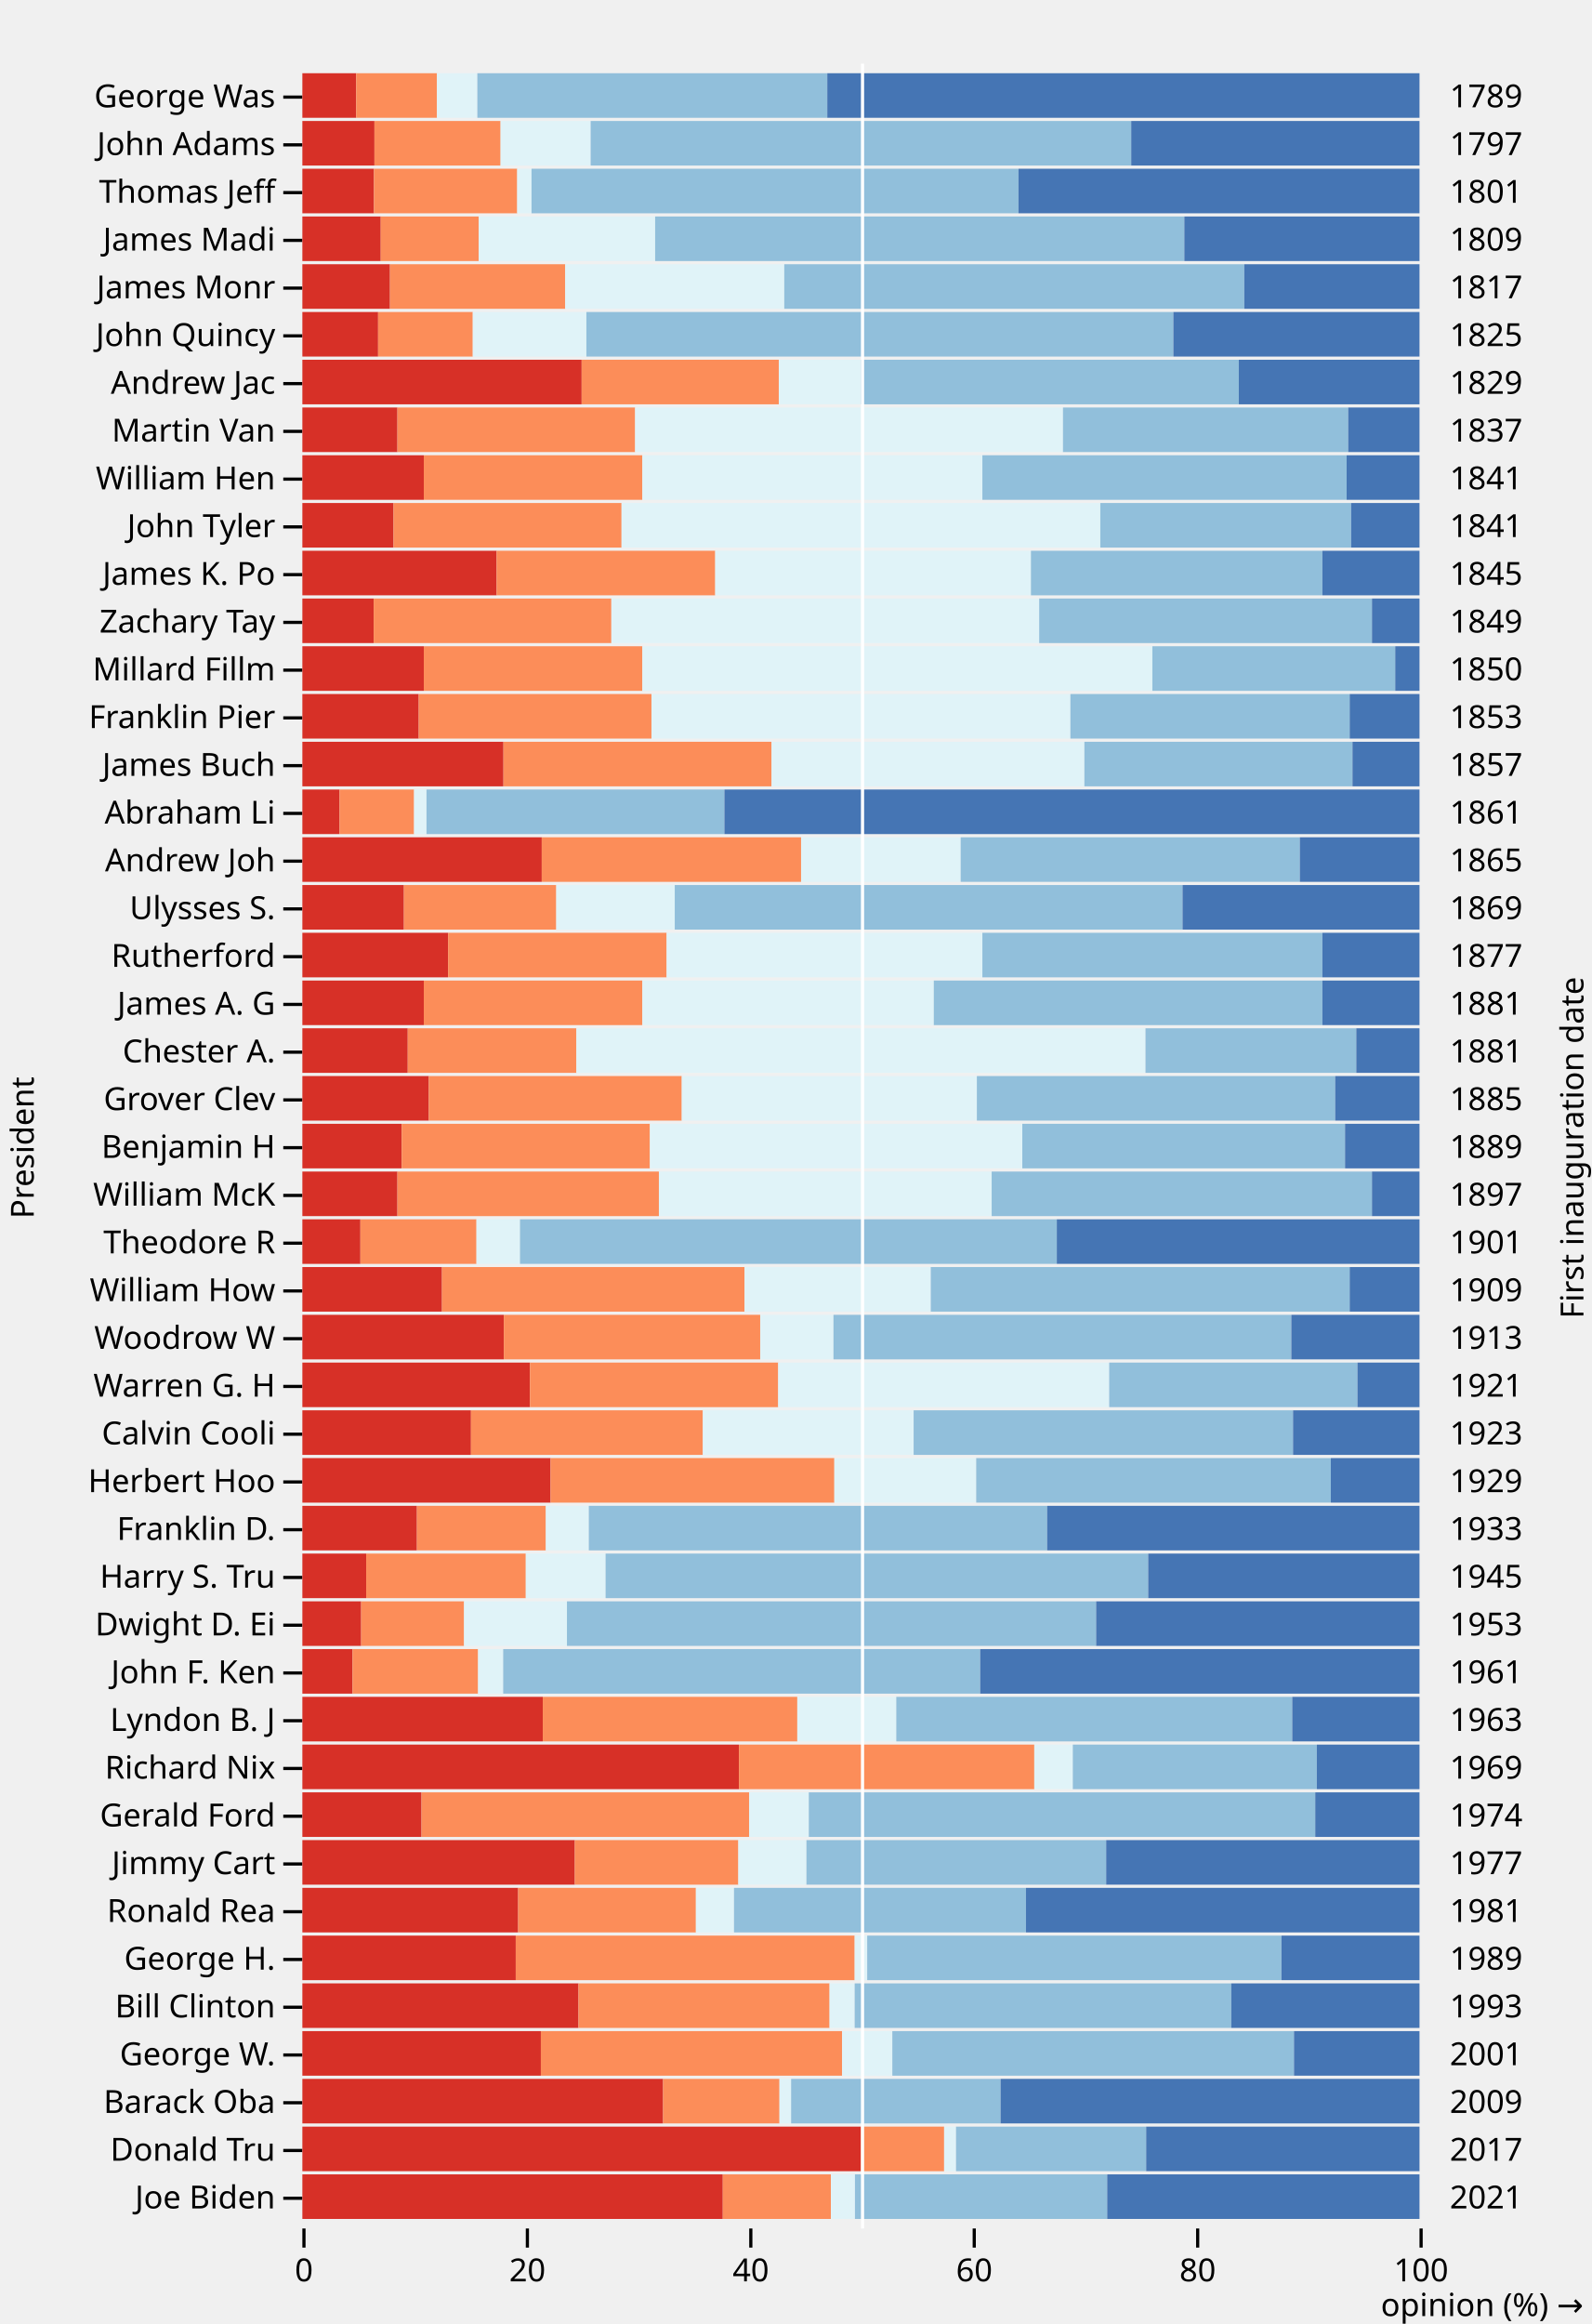
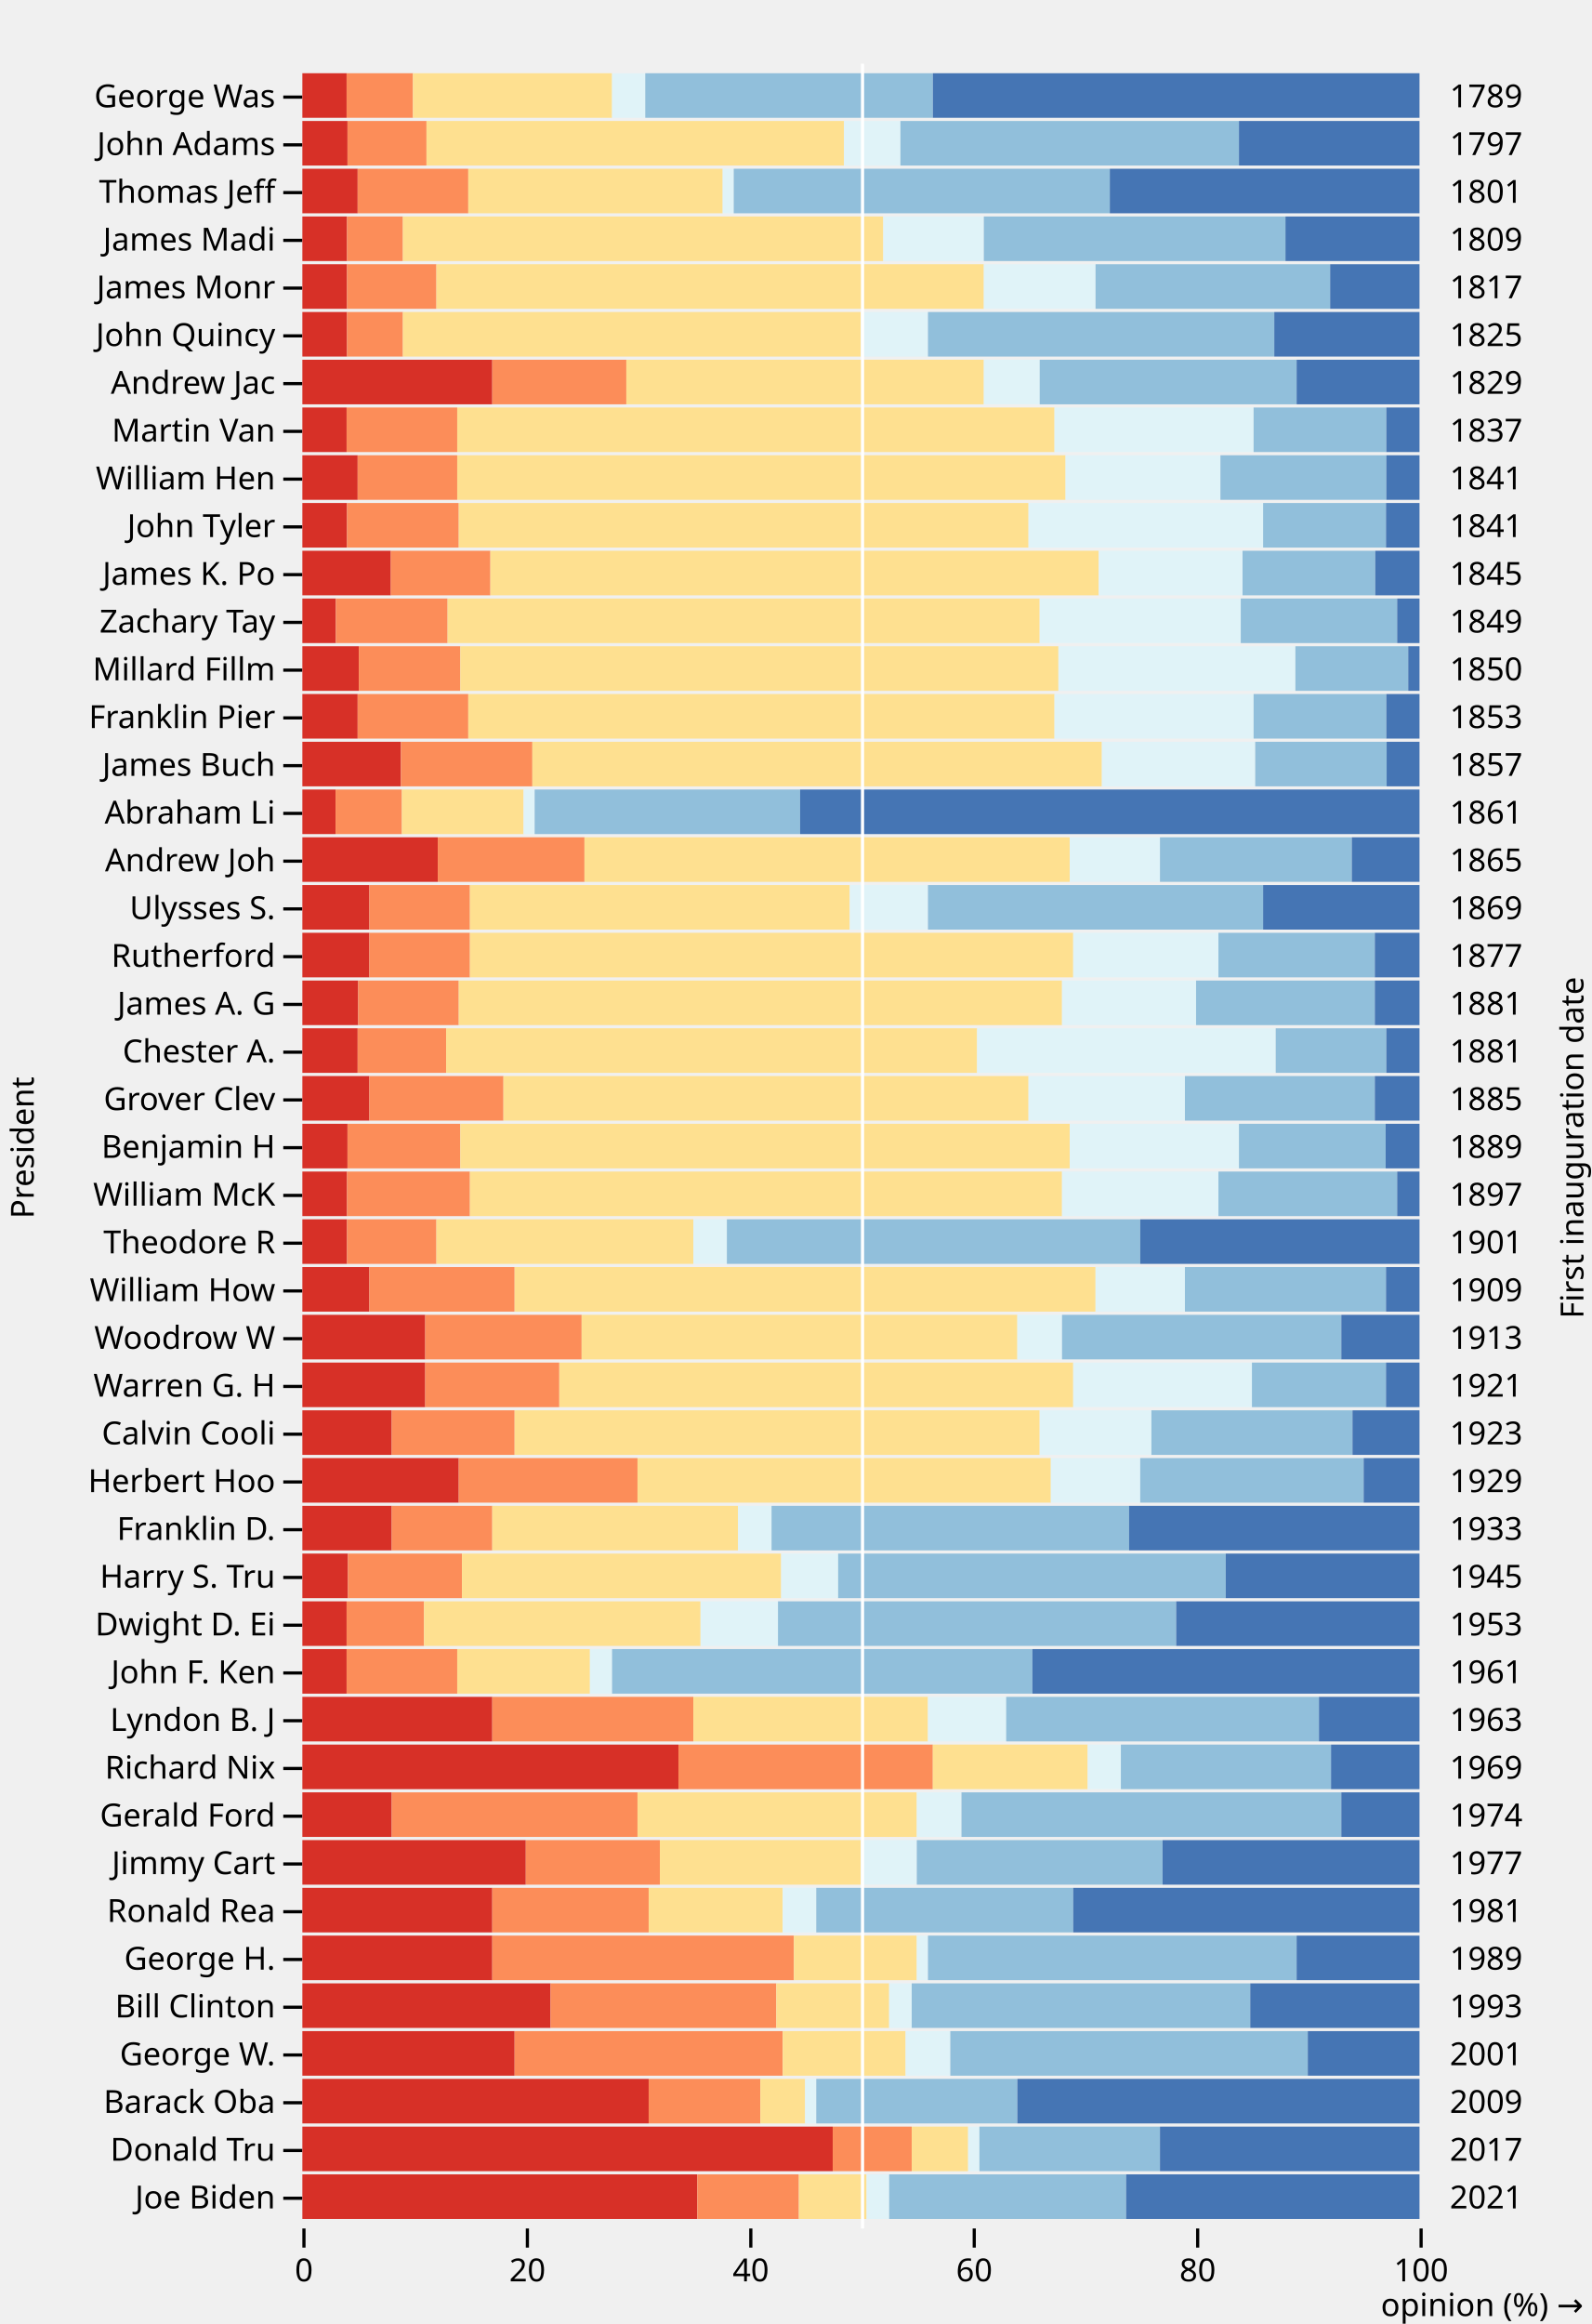
<svg xmlns="http://www.w3.org/2000/svg" class="plot" fill="currentColor" font-family="system-ui, sans-serif" font-size="10" text-anchor="middle" width="500" height="730" viewBox="0 0 500 730">
  <style>
    :where(.plot) {
      --plot-background: white;
      display: block;
      height: auto;
      height: intrinsic;
      max-width: 100%;
    }

    :where(.plot text),
    :where(.plot tspan) {
      white-space: pre;
    }
  </style>
  <g aria-label="x-axis tick" aria-hidden="true" fill="none" stroke="currentColor" transform="translate(0.5,0)">
    <path transform="translate(95,700)" d="M0,0L0,6" />
    <path transform="translate(165.2,700)" d="M0,0L0,6" />
    <path transform="translate(235.4,700)" d="M0,0L0,6" />
    <path transform="translate(305.6,700)" d="M0,0L0,6" />
    <path transform="translate(375.8,700)" d="M0,0L0,6" />
    <path transform="translate(446,700)" d="M0,0L0,6" />
  </g>
  <g aria-label="x-axis tick label" font-variant="tabular-nums" transform="translate(0.5,9.5)">
    <text transform="translate(95,700)" y="0.71em">0</text>
    <text transform="translate(165.2,700)" y="0.71em">20</text>
    <text transform="translate(235.4,700)" y="0.71em">40</text>
    <text transform="translate(305.6,700)" y="0.71em">60</text>
    <text transform="translate(375.8,700)" y="0.71em">80</text>
    <text transform="translate(446,700)" y="0.71em">100</text>
  </g>
  <g aria-label="x-axis label" text-anchor="end" transform="translate(51.5,27.5)">
    <text transform="translate(446,700)">opinion (%) →</text>
  </g>
  <g aria-label="y-axis tick" aria-hidden="true" fill="none" stroke="currentColor" transform="translate(0,7.5)">
    <path transform="translate(95,23)" d="M0,0L-6,0" />
    <path transform="translate(95,38)" d="M0,0L-6,0" />
    <path transform="translate(95,53)" d="M0,0L-6,0" />
    <path transform="translate(95,68)" d="M0,0L-6,0" />
    <path transform="translate(95,83)" d="M0,0L-6,0" />
    <path transform="translate(95,98)" d="M0,0L-6,0" />
    <path transform="translate(95,113)" d="M0,0L-6,0" />
    <path transform="translate(95,128)" d="M0,0L-6,0" />
    <path transform="translate(95,143)" d="M0,0L-6,0" />
    <path transform="translate(95,158)" d="M0,0L-6,0" />
    <path transform="translate(95,173)" d="M0,0L-6,0" />
    <path transform="translate(95,188)" d="M0,0L-6,0" />
    <path transform="translate(95,203)" d="M0,0L-6,0" />
    <path transform="translate(95,218)" d="M0,0L-6,0" />
    <path transform="translate(95,233)" d="M0,0L-6,0" />
    <path transform="translate(95,248)" d="M0,0L-6,0" />
    <path transform="translate(95,263)" d="M0,0L-6,0" />
    <path transform="translate(95,278)" d="M0,0L-6,0" />
    <path transform="translate(95,293)" d="M0,0L-6,0" />
    <path transform="translate(95,308)" d="M0,0L-6,0" />
    <path transform="translate(95,323)" d="M0,0L-6,0" />
    <path transform="translate(95,338)" d="M0,0L-6,0" />
    <path transform="translate(95,353)" d="M0,0L-6,0" />
    <path transform="translate(95,368)" d="M0,0L-6,0" />
    <path transform="translate(95,383)" d="M0,0L-6,0" />
    <path transform="translate(95,398)" d="M0,0L-6,0" />
    <path transform="translate(95,413)" d="M0,0L-6,0" />
    <path transform="translate(95,428)" d="M0,0L-6,0" />
    <path transform="translate(95,443)" d="M0,0L-6,0" />
    <path transform="translate(95,458)" d="M0,0L-6,0" />
    <path transform="translate(95,473)" d="M0,0L-6,0" />
    <path transform="translate(95,488)" d="M0,0L-6,0" />
    <path transform="translate(95,503)" d="M0,0L-6,0" />
    <path transform="translate(95,518)" d="M0,0L-6,0" />
    <path transform="translate(95,533)" d="M0,0L-6,0" />
    <path transform="translate(95,548)" d="M0,0L-6,0" />
    <path transform="translate(95,563)" d="M0,0L-6,0" />
    <path transform="translate(95,578)" d="M0,0L-6,0" />
    <path transform="translate(95,593)" d="M0,0L-6,0" />
    <path transform="translate(95,608)" d="M0,0L-6,0" />
    <path transform="translate(95,623)" d="M0,0L-6,0" />
    <path transform="translate(95,638)" d="M0,0L-6,0" />
    <path transform="translate(95,653)" d="M0,0L-6,0" />
    <path transform="translate(95,668)" d="M0,0L-6,0" />
    <path transform="translate(95,683)" d="M0,0L-6,0" />
  </g>
  <g aria-label="y-axis tick label" text-anchor="end" transform="translate(-8.5,7.5)">
    <text transform="translate(95,23)" y="0.32em">George Was</text>
    <text transform="translate(95,38)" y="0.32em">John Adams</text>
    <text transform="translate(95,53)" y="0.32em">Thomas Jeff</text>
    <text transform="translate(95,68)" y="0.32em">James Madi</text>
    <text transform="translate(95,83)" y="0.32em">James Monr</text>
    <text transform="translate(95,98)" y="0.32em">John Quincy</text>
    <text transform="translate(95,113)" y="0.32em">Andrew Jac</text>
    <text transform="translate(95,128)" y="0.32em">Martin Van</text>
    <text transform="translate(95,143)" y="0.32em">William Hen</text>
    <text transform="translate(95,158)" y="0.32em">John Tyler</text>
    <text transform="translate(95,173)" y="0.32em">James K. Po</text>
    <text transform="translate(95,188)" y="0.32em">Zachary Tay</text>
    <text transform="translate(95,203)" y="0.32em">Millard Fillm</text>
    <text transform="translate(95,218)" y="0.32em">Franklin Pier</text>
    <text transform="translate(95,233)" y="0.32em">James Buch</text>
    <text transform="translate(95,248)" y="0.32em">Abraham Li</text>
    <text transform="translate(95,263)" y="0.32em">Andrew Joh</text>
    <text transform="translate(95,278)" y="0.32em">Ulysses S.</text>
    <text transform="translate(95,293)" y="0.32em">Rutherford</text>
    <text transform="translate(95,308)" y="0.32em">James A. G</text>
    <text transform="translate(95,323)" y="0.32em">Chester A.</text>
    <text transform="translate(95,338)" y="0.32em">Grover Clev</text>
    <text transform="translate(95,353)" y="0.32em">Benjamin H</text>
    <text transform="translate(95,368)" y="0.32em">William McK</text>
    <text transform="translate(95,383)" y="0.32em">Theodore R</text>
    <text transform="translate(95,398)" y="0.32em">William How</text>
    <text transform="translate(95,413)" y="0.32em">Woodrow W</text>
    <text transform="translate(95,428)" y="0.32em">Warren G. H</text>
    <text transform="translate(95,443)" y="0.32em">Calvin Cooli</text>
    <text transform="translate(95,458)" y="0.32em">Herbert Hoo</text>
    <text transform="translate(95,473)" y="0.32em">Franklin D.</text>
    <text transform="translate(95,488)" y="0.32em">Harry S. Tru</text>
    <text transform="translate(95,503)" y="0.32em">Dwight D. Ei</text>
    <text transform="translate(95,518)" y="0.32em">John F. Ken</text>
    <text transform="translate(95,533)" y="0.32em">Lyndon B. J</text>
    <text transform="translate(95,548)" y="0.32em">Richard Nix</text>
    <text transform="translate(95,563)" y="0.32em">Gerald Ford</text>
    <text transform="translate(95,578)" y="0.32em">Jimmy Cart</text>
    <text transform="translate(95,593)" y="0.32em">Ronald Rea</text>
    <text transform="translate(95,608)" y="0.32em">George H.</text>
    <text transform="translate(95,623)" y="0.32em">Bill Clinton</text>
    <text transform="translate(95,638)" y="0.32em">George W.</text>
    <text transform="translate(95,653)" y="0.32em">Barack Oba</text>
    <text transform="translate(95,668)" y="0.32em">Donald Tru</text>
    <text transform="translate(95,683)" y="0.32em">Joe Biden</text>
  </g>
  <g aria-label="y-axis label" transform="translate(-91.5,0.5)">
    <text transform="translate(95,360) rotate(-90)" y="0.71em">President</text>
  </g>
  <g aria-label="y-axis tick label" text-anchor="start" transform="translate(9.5,7.5)">
    <text transform="translate(446,23)" y="0.32em">1789</text>
    <text transform="translate(446,38)" y="0.32em">1797</text>
    <text transform="translate(446,53)" y="0.32em">1801</text>
    <text transform="translate(446,68)" y="0.32em">1809</text>
    <text transform="translate(446,83)" y="0.32em">1817</text>
    <text transform="translate(446,98)" y="0.32em">1825</text>
    <text transform="translate(446,113)" y="0.32em">1829</text>
    <text transform="translate(446,128)" y="0.32em">1837</text>
    <text transform="translate(446,143)" y="0.32em">1841</text>
    <text transform="translate(446,158)" y="0.32em">1841</text>
    <text transform="translate(446,173)" y="0.32em">1845</text>
    <text transform="translate(446,188)" y="0.32em">1849</text>
    <text transform="translate(446,203)" y="0.32em">1850</text>
    <text transform="translate(446,218)" y="0.32em">1853</text>
    <text transform="translate(446,233)" y="0.32em">1857</text>
    <text transform="translate(446,248)" y="0.32em">1861</text>
    <text transform="translate(446,263)" y="0.32em">1865</text>
    <text transform="translate(446,278)" y="0.32em">1869</text>
    <text transform="translate(446,293)" y="0.32em">1877</text>
    <text transform="translate(446,308)" y="0.32em">1881</text>
    <text transform="translate(446,323)" y="0.32em">1881</text>
    <text transform="translate(446,338)" y="0.32em">1885</text>
    <text transform="translate(446,353)" y="0.32em">1889</text>
    <text transform="translate(446,368)" y="0.32em">1897</text>
    <text transform="translate(446,383)" y="0.32em">1901</text>
    <text transform="translate(446,398)" y="0.32em">1909</text>
    <text transform="translate(446,413)" y="0.32em">1913</text>
    <text transform="translate(446,428)" y="0.32em">1921</text>
    <text transform="translate(446,443)" y="0.32em">1923</text>
    <text transform="translate(446,458)" y="0.32em">1929</text>
    <text transform="translate(446,473)" y="0.32em">1933</text>
    <text transform="translate(446,488)" y="0.32em">1945</text>
    <text transform="translate(446,503)" y="0.32em">1953</text>
    <text transform="translate(446,518)" y="0.32em">1961</text>
    <text transform="translate(446,533)" y="0.32em">1963</text>
    <text transform="translate(446,548)" y="0.32em">1969</text>
    <text transform="translate(446,563)" y="0.32em">1974</text>
    <text transform="translate(446,578)" y="0.32em">1977</text>
    <text transform="translate(446,593)" y="0.32em">1981</text>
    <text transform="translate(446,608)" y="0.32em">1989</text>
    <text transform="translate(446,623)" y="0.32em">1993</text>
    <text transform="translate(446,638)" y="0.32em">2001</text>
    <text transform="translate(446,653)" y="0.32em">2009</text>
    <text transform="translate(446,668)" y="0.32em">2017</text>
    <text transform="translate(446,683)" y="0.32em">2021</text>
  </g>
  <g aria-label="y-axis label" transform="translate(51.5,0.5)">
    <text transform="translate(446,360) rotate(-90)">First inauguration date</text>
  </g>
  <g aria-label="bar">
-     <rect fill="#d73027" x="95" y="23" width="16.916" height="14" />
-     <rect fill="#fc8d59" x="111.916" y="23" width="25.373" height="14" />
-     <rect fill="#e0f3f8" x="137.289" y="23" width="12.687" height="14" />
-     <rect fill="#91bfdb" x="149.976" y="23" width="109.952" height="14" />
-     <rect fill="#4575b4" x="259.928" y="23" width="186.072" height="14" />
-     <rect fill="#d73027" x="95" y="38" width="22.645" height="14" />
-     <rect fill="#fc8d59" x="117.645" y="38" width="39.629" height="14" />
-     <rect fill="#e0f3f8" x="157.274" y="38" width="28.306" height="14" />
-     <rect fill="#91bfdb" x="185.581" y="38" width="169.839" height="14" />
-     <rect fill="#4575b4" x="355.419" y="38" width="90.581" height="14" />
-     <rect fill="#d73027" x="95" y="53" width="22.5" height="14" />
-     <rect fill="#fc8d59" x="117.5" y="53" width="45" height="14" />
-     <rect fill="#e0f3f8" x="162.5" y="53" width="4.5" height="14" />
-     <rect fill="#91bfdb" x="167" y="53" width="153" height="14" />
-     <rect fill="#4575b4" x="320" y="53" width="126" height="14" />
-     <rect fill="#d73027" x="95" y="68" width="24.632" height="14" />
-     <rect fill="#fc8d59" x="119.632" y="68" width="30.789" height="14" />
-     <rect fill="#e0f3f8" x="150.421" y="68" width="55.421" height="14" />
-     <rect fill="#91bfdb" x="205.842" y="68" width="166.263" height="14" />
-     <rect fill="#4575b4" x="372.105" y="68" width="73.895" height="14" />
-     <rect fill="#d73027" x="95" y="83" width="27.529" height="14" />
-     <rect fill="#fc8d59" x="122.529" y="83" width="55.059" height="14" />
-     <rect fill="#e0f3f8" x="177.588" y="83" width="68.824" height="14" />
-     <rect fill="#91bfdb" x="246.412" y="83" width="144.529" height="14" />
-     <rect fill="#4575b4" x="390.941" y="83" width="55.059" height="14" />
-     <rect fill="#d73027" x="95" y="98" width="23.797" height="14" />
-     <rect fill="#fc8d59" x="118.797" y="98" width="29.746" height="14" />
-     <rect fill="#e0f3f8" x="148.542" y="98" width="35.695" height="14" />
-     <rect fill="#91bfdb" x="184.237" y="98" width="184.424" height="14" />
-     <rect fill="#4575b4" x="368.661" y="98" width="77.339" height="14" />
-     <rect fill="#d73027" x="95" y="113" width="87.75" height="14" />
-     <rect fill="#fc8d59" x="182.75" y="113" width="61.941" height="14" />
-     <rect fill="#e0f3f8" x="244.691" y="113" width="25.809" height="14" />
-     <rect fill="#91bfdb" x="270.5" y="113" width="118.721" height="14" />
-     <rect fill="#4575b4" x="389.221" y="113" width="56.779" height="14" />
-     <rect fill="#d73027" x="95" y="128" width="29.872" height="14" />
-     <rect fill="#fc8d59" x="124.872" y="128" width="74.681" height="14" />
-     <rect fill="#e0f3f8" x="199.553" y="128" width="134.426" height="14" />
-     <rect fill="#91bfdb" x="333.979" y="128" width="89.617" height="14" />
-     <rect fill="#4575b4" x="423.596" y="128" width="22.404" height="14" />
-     <rect fill="#d73027" x="95" y="143" width="38.152" height="14" />
-     <rect fill="#fc8d59" x="133.152" y="143" width="68.674" height="14" />
-     <rect fill="#e0f3f8" x="201.826" y="143" width="106.826" height="14" />
-     <rect fill="#91bfdb" x="308.652" y="143" width="114.457" height="14" />
-     <rect fill="#4575b4" x="423.109" y="143" width="22.891" height="14" />
-     <rect fill="#d73027" x="95" y="158" width="28.653" height="14" />
-     <rect fill="#fc8d59" x="123.653" y="158" width="71.633" height="14" />
-     <rect fill="#e0f3f8" x="195.286" y="158" width="150.429" height="14" />
-     <rect fill="#91bfdb" x="345.714" y="158" width="78.796" height="14" />
-     <rect fill="#4575b4" x="424.51" y="158" width="21.49" height="14" />
-     <rect fill="#d73027" x="95" y="173" width="61.043" height="14" />
-     <rect fill="#fc8d59" x="156.043" y="173" width="68.674" height="14" />
-     <rect fill="#e0f3f8" x="224.717" y="173" width="99.196" height="14" />
-     <rect fill="#91bfdb" x="323.913" y="173" width="91.565" height="14" />
-     <rect fill="#4575b4" x="415.478" y="173" width="30.522" height="14" />
-     <rect fill="#d73027" x="95" y="188" width="22.404" height="14" />
-     <rect fill="#fc8d59" x="117.404" y="188" width="74.681" height="14" />
-     <rect fill="#e0f3f8" x="192.085" y="188" width="134.426" height="14" />
-     <rect fill="#91bfdb" x="326.511" y="188" width="104.553" height="14" />
-     <rect fill="#4575b4" x="431.064" y="188" width="14.936" height="14" />
-     <rect fill="#d73027" x="95" y="203" width="38.152" height="14" />
-     <rect fill="#fc8d59" x="133.152" y="203" width="68.674" height="14" />
-     <rect fill="#e0f3f8" x="201.826" y="203" width="160.239" height="14" />
-     <rect fill="#91bfdb" x="362.065" y="203" width="76.304" height="14" />
-     <rect fill="#4575b4" x="438.37" y="203" width="7.63" height="14" />
-     <rect fill="#d73027" x="95" y="218" width="36.563" height="14" />
-     <rect fill="#fc8d59" x="131.563" y="218" width="73.125" height="14" />
-     <rect fill="#e0f3f8" x="204.688" y="218" width="131.625" height="14" />
-     <rect fill="#91bfdb" x="336.313" y="218" width="87.75" height="14" />
-     <rect fill="#4575b4" x="424.063" y="218" width="21.938" height="14" />
-     <rect fill="#d73027" x="95" y="233" width="63.18" height="14" />
-     <rect fill="#fc8d59" x="158.18" y="233" width="84.24" height="14" />
-     <rect fill="#e0f3f8" x="242.42" y="233" width="98.28" height="14" />
-     <rect fill="#91bfdb" x="340.7" y="233" width="84.24" height="14" />
-     <rect fill="#4575b4" x="424.94" y="233" width="21.06" height="14" />
-     <rect fill="#d73027" x="95" y="248" width="11.7" height="14" />
-     <rect fill="#fc8d59" x="106.7" y="248" width="23.4" height="14" />
-     <rect fill="#e0f3f8" x="130.1" y="248" width="3.9" height="14" />
-     <rect fill="#91bfdb" x="134" y="248" width="93.6" height="14" />
-     <rect fill="#4575b4" x="227.6" y="248" width="218.4" height="14" />
-     <rect fill="#d73027" x="95" y="263" width="75.214" height="14" />
-     <rect fill="#fc8d59" x="170.214" y="263" width="81.482" height="14" />
-     <rect fill="#e0f3f8" x="251.696" y="263" width="50.143" height="14" />
-     <rect fill="#91bfdb" x="301.839" y="263" width="106.554" height="14" />
-     <rect fill="#4575b4" x="408.393" y="263" width="37.607" height="14" />
-     <rect fill="#d73027" x="95" y="278" width="31.909" height="14" />
-     <rect fill="#fc8d59" x="126.909" y="278" width="47.864" height="14" />
-     <rect fill="#e0f3f8" x="174.773" y="278" width="37.227" height="14" />
-     <rect fill="#91bfdb" x="212" y="278" width="159.545" height="14" />
-     <rect fill="#4575b4" x="371.545" y="278" width="74.455" height="14" />
-     <rect fill="#d73027" x="95" y="293" width="45.783" height="14" />
-     <rect fill="#fc8d59" x="140.783" y="293" width="68.674" height="14" />
-     <rect fill="#e0f3f8" x="209.457" y="293" width="99.196" height="14" />
-     <rect fill="#91bfdb" x="308.652" y="293" width="106.826" height="14" />
-     <rect fill="#4575b4" x="415.478" y="293" width="30.522" height="14" />
-     <rect fill="#d73027" x="95" y="308" width="38.152" height="14" />
-     <rect fill="#fc8d59" x="133.152" y="308" width="68.674" height="14" />
-     <rect fill="#e0f3f8" x="201.826" y="308" width="91.565" height="14" />
-     <rect fill="#91bfdb" x="293.391" y="308" width="122.087" height="14" />
-     <rect fill="#4575b4" x="415.478" y="308" width="30.522" height="14" />
-     <rect fill="#d73027" x="95" y="323" width="33.113" height="14" />
-     <rect fill="#fc8d59" x="128.113" y="323" width="52.981" height="14" />
-     <rect fill="#e0f3f8" x="181.094" y="323" width="178.811" height="14" />
-     <rect fill="#91bfdb" x="359.906" y="323" width="66.226" height="14" />
-     <rect fill="#4575b4" x="426.132" y="323" width="19.868" height="14" />
-     <rect fill="#d73027" x="95" y="338" width="39.736" height="14" />
-     <rect fill="#fc8d59" x="134.736" y="338" width="79.472" height="14" />
-     <rect fill="#e0f3f8" x="214.208" y="338" width="92.717" height="14" />
-     <rect fill="#91bfdb" x="306.925" y="338" width="112.585" height="14" />
-     <rect fill="#4575b4" x="419.509" y="338" width="26.491" height="14" />
-     <rect fill="#d73027" x="95" y="353" width="31.2" height="14" />
-     <rect fill="#fc8d59" x="126.2" y="353" width="78" height="14" />
-     <rect fill="#e0f3f8" x="204.2" y="353" width="117" height="14" />
-     <rect fill="#91bfdb" x="321.2" y="353" width="101.4" height="14" />
-     <rect fill="#4575b4" x="422.6" y="353" width="23.4" height="14" />
-     <rect fill="#d73027" x="95" y="368" width="29.872" height="14" />
-     <rect fill="#fc8d59" x="124.872" y="368" width="82.149" height="14" />
-     <rect fill="#e0f3f8" x="207.021" y="368" width="104.553" height="14" />
-     <rect fill="#91bfdb" x="311.574" y="368" width="119.489" height="14" />
-     <rect fill="#4575b4" x="431.064" y="368" width="14.936" height="14" />
-     <rect fill="#d73027" x="95" y="383" width="18.234" height="14" />
-     <rect fill="#fc8d59" x="113.234" y="383" width="36.468" height="14" />
-     <rect fill="#e0f3f8" x="149.701" y="383" width="13.675" height="14" />
-     <rect fill="#91bfdb" x="163.377" y="383" width="168.662" height="14" />
-     <rect fill="#4575b4" x="332.039" y="383" width="113.961" height="14" />
-     <rect fill="#d73027" x="95" y="398" width="43.875" height="14" />
-     <rect fill="#fc8d59" x="138.875" y="398" width="95.062" height="14" />
-     <rect fill="#e0f3f8" x="233.937" y="398" width="58.5" height="14" />
-     <rect fill="#91bfdb" x="292.438" y="398" width="131.625" height="14" />
-     <rect fill="#4575b4" x="424.063" y="398" width="21.938" height="14" />
-     <rect fill="#d73027" x="95" y="413" width="63.295" height="14" />
-     <rect fill="#fc8d59" x="158.295" y="413" width="80.557" height="14" />
-     <rect fill="#e0f3f8" x="238.852" y="413" width="23.016" height="14" />
-     <rect fill="#91bfdb" x="261.869" y="413" width="143.852" height="14" />
-     <rect fill="#4575b4" x="405.721" y="413" width="40.279" height="14" />
-     <rect fill="#d73027" x="95" y="428" width="71.5" height="14" />
-     <rect fill="#fc8d59" x="166.5" y="428" width="78" height="14" />
-     <rect fill="#e0f3f8" x="244.5" y="428" width="104" height="14" />
-     <rect fill="#91bfdb" x="348.5" y="428" width="78" height="14" />
-     <rect fill="#4575b4" x="426.5" y="428" width="19.5" height="14" />
-     <rect fill="#d73027" x="95" y="443" width="52.981" height="14" />
-     <rect fill="#fc8d59" x="147.981" y="443" width="72.849" height="14" />
-     <rect fill="#e0f3f8" x="220.83" y="443" width="66.226" height="14" />
-     <rect fill="#91bfdb" x="287.057" y="443" width="119.208" height="14" />
-     <rect fill="#4575b4" x="406.264" y="443" width="39.736" height="14" />
-     <rect fill="#d73027" x="95" y="458" width="78" height="14" />
-     <rect fill="#fc8d59" x="173" y="458" width="89.143" height="14" />
-     <rect fill="#e0f3f8" x="262.143" y="458" width="44.571" height="14" />
-     <rect fill="#91bfdb" x="306.714" y="458" width="111.429" height="14" />
-     <rect fill="#4575b4" x="418.143" y="458" width="27.857" height="14" />
-     <rect fill="#d73027" x="95" y="473" width="36" height="14" />
-     <rect fill="#fc8d59" x="131" y="473" width="40.5" height="14" />
-     <rect fill="#e0f3f8" x="171.5" y="473" width="13.5" height="14" />
-     <rect fill="#91bfdb" x="185" y="473" width="144" height="14" />
-     <rect fill="#4575b4" x="329" y="473" width="117" height="14" />
-     <rect fill="#d73027" x="95" y="488" width="20.057" height="14" />
-     <rect fill="#fc8d59" x="115.057" y="488" width="50.143" height="14" />
-     <rect fill="#e0f3f8" x="165.2" y="488" width="25.071" height="14" />
-     <rect fill="#91bfdb" x="190.271" y="488" width="170.486" height="14" />
-     <rect fill="#4575b4" x="360.757" y="488" width="85.243" height="14" />
-     <rect fill="#d73027" x="95" y="503" width="18.474" height="14" />
-     <rect fill="#fc8d59" x="113.474" y="503" width="32.329" height="14" />
-     <rect fill="#e0f3f8" x="145.803" y="503" width="32.329" height="14" />
-     <rect fill="#91bfdb" x="178.132" y="503" width="166.263" height="14" />
-     <rect fill="#4575b4" x="344.395" y="503" width="101.605" height="14" />
-     <rect fill="#d73027" x="95" y="518" width="15.775" height="14" />
-     <rect fill="#fc8d59" x="110.775" y="518" width="39.438" height="14" />
-     <rect fill="#e0f3f8" x="150.213" y="518" width="7.888" height="14" />
-     <rect fill="#91bfdb" x="158.101" y="518" width="149.865" height="14" />
-     <rect fill="#4575b4" x="307.966" y="518" width="138.034" height="14" />
-     <rect fill="#d73027" x="95" y="533" width="75.532" height="14" />
-     <rect fill="#fc8d59" x="170.532" y="533" width="79.975" height="14" />
-     <rect fill="#e0f3f8" x="250.506" y="533" width="31.101" height="14" />
-     <rect fill="#91bfdb" x="281.608" y="533" width="124.405" height="14" />
-     <rect fill="#4575b4" x="406.013" y="533" width="39.987" height="14" />
-     <rect fill="#d73027" x="95" y="548" width="137.172" height="14" />
-     <rect fill="#fc8d59" x="232.172" y="548" width="92.793" height="14" />
-     <rect fill="#e0f3f8" x="324.966" y="548" width="12.103" height="14" />
-     <rect fill="#91bfdb" x="337.069" y="548" width="76.655" height="14" />
-     <rect fill="#4575b4" x="413.724" y="548" width="32.276" height="14" />
-     <rect fill="#d73027" x="95" y="563" width="37.44" height="14" />
-     <rect fill="#fc8d59" x="132.44" y="563" width="102.96" height="14" />
-     <rect fill="#e0f3f8" x="235.4" y="563" width="18.72" height="14" />
-     <rect fill="#91bfdb" x="254.12" y="563" width="159.12" height="14" />
-     <rect fill="#4575b4" x="413.24" y="563" width="32.76" height="14" />
-     <rect fill="#d73027" x="95" y="578" width="85.61" height="14" />
-     <rect fill="#fc8d59" x="180.61" y="578" width="51.366" height="14" />
-     <rect fill="#e0f3f8" x="231.976" y="578" width="21.402" height="14" />
-     <rect fill="#91bfdb" x="253.378" y="578" width="94.171" height="14" />
-     <rect fill="#4575b4" x="347.549" y="578" width="98.451" height="14" />
-     <rect fill="#d73027" x="95" y="593" width="67.807" height="14" />
-     <rect fill="#fc8d59" x="162.807" y="593" width="55.841" height="14" />
-     <rect fill="#e0f3f8" x="218.648" y="593" width="11.966" height="14" />
-     <rect fill="#91bfdb" x="230.614" y="593" width="91.739" height="14" />
-     <rect fill="#4575b4" x="322.352" y="593" width="123.648" height="14" />
-     <rect fill="#d73027" x="95" y="608" width="67.045" height="14" />
-     <rect fill="#fc8d59" x="162.045" y="608" width="106.483" height="14" />
-     <rect fill="#e0f3f8" x="268.528" y="608" width="3.944" height="14" />
-     <rect fill="#91bfdb" x="272.472" y="608" width="130.146" height="14" />
-     <rect fill="#4575b4" x="402.618" y="608" width="43.382" height="14" />
-     <rect fill="#d73027" x="95" y="623" width="86.764" height="14" />
-     <rect fill="#fc8d59" x="181.764" y="623" width="78.876" height="14" />
-     <rect fill="#e0f3f8" x="260.64" y="623" width="7.888" height="14" />
-     <rect fill="#91bfdb" x="268.528" y="623" width="118.315" height="14" />
-     <rect fill="#4575b4" x="386.843" y="623" width="59.157" height="14" />
-     <rect fill="#d73027" x="95" y="638" width="74.933" height="14" />
-     <rect fill="#fc8d59" x="169.933" y="638" width="94.652" height="14" />
-     <rect fill="#e0f3f8" x="264.584" y="638" width="15.775" height="14" />
-     <rect fill="#91bfdb" x="280.36" y="638" width="126.202" height="14" />
-     <rect fill="#4575b4" x="406.562" y="638" width="39.438" height="14" />
-     <rect fill="#d73027" x="95" y="653" width="113.344" height="14" />
-     <rect fill="#fc8d59" x="208.344" y="653" width="36.562" height="14" />
-     <rect fill="#e0f3f8" x="244.906" y="653" width="3.656" height="14" />
-     <rect fill="#91bfdb" x="248.563" y="653" width="65.813" height="14" />
-     <rect fill="#4575b4" x="314.375" y="653" width="131.625" height="14" />
-     <rect fill="#d73027" x="95" y="668" width="175.5" height="14" />
-     <rect fill="#fc8d59" x="270.5" y="668" width="26.138" height="14" />
-     <rect fill="#e0f3f8" x="296.638" y="668" width="3.734" height="14" />
-     <rect fill="#91bfdb" x="300.372" y="668" width="59.745" height="14" />
-     <rect fill="#4575b4" x="360.117" y="668" width="85.883" height="14" />
-     <rect fill="#d73027" x="95" y="683" width="132.097" height="14" />
-     <rect fill="#fc8d59" x="227.097" y="683" width="33.968" height="14" />
-     <rect fill="#e0f3f8" x="261.065" y="683" width="7.548" height="14" />
-     <rect fill="#91bfdb" x="268.613" y="683" width="79.258" height="14" />
-     <rect fill="#4575b4" x="347.871" y="683" width="98.129" height="14" />
+     <rect fill="#d73027" x="95" y="23" width="13.901" height="14" />
+     <rect fill="#fc8d59" x="108.901" y="23" width="20.851" height="14" />
+     <rect fill="#fee090" x="129.752" y="23" width="62.554" height="14" />
+     <rect fill="#e0f3f8" x="192.307" y="23" width="10.426" height="14" />
+     <rect fill="#91bfdb" x="202.733" y="23" width="90.356" height="14" />
+     <rect fill="#4575b4" x="293.089" y="23" width="152.911" height="14" />
+     <rect fill="#d73027" x="95" y="38" width="14.182" height="14" />
+     <rect fill="#fc8d59" x="109.182" y="38" width="24.818" height="14" />
+     <rect fill="#fee090" x="134" y="38" width="131.182" height="14" />
+     <rect fill="#e0f3f8" x="265.182" y="38" width="17.727" height="14" />
+     <rect fill="#91bfdb" x="282.909" y="38" width="106.364" height="14" />
+     <rect fill="#4575b4" x="389.273" y="38" width="56.727" height="14" />
+     <rect fill="#d73027" x="95" y="53" width="17.376" height="14" />
+     <rect fill="#fc8d59" x="112.376" y="53" width="34.752" height="14" />
+     <rect fill="#fee090" x="147.129" y="53" width="79.931" height="14" />
+     <rect fill="#e0f3f8" x="227.059" y="53" width="3.475" height="14" />
+     <rect fill="#91bfdb" x="230.535" y="53" width="118.158" height="14" />
+     <rect fill="#4575b4" x="348.693" y="53" width="97.307" height="14" />
+     <rect fill="#d73027" x="95" y="68" width="14.04" height="14" />
+     <rect fill="#fc8d59" x="109.04" y="68" width="17.55" height="14" />
+     <rect fill="#fee090" x="126.59" y="68" width="150.93" height="14" />
+     <rect fill="#e0f3f8" x="277.52" y="68" width="31.59" height="14" />
+     <rect fill="#91bfdb" x="309.11" y="68" width="94.77" height="14" />
+     <rect fill="#4575b4" x="403.88" y="68" width="42.12" height="14" />
+     <rect fill="#d73027" x="95" y="83" width="14.04" height="14" />
+     <rect fill="#fc8d59" x="109.04" y="83" width="28.08" height="14" />
+     <rect fill="#fee090" x="137.12" y="83" width="171.99" height="14" />
+     <rect fill="#e0f3f8" x="309.11" y="83" width="35.1" height="14" />
+     <rect fill="#91bfdb" x="344.21" y="83" width="73.71" height="14" />
+     <rect fill="#4575b4" x="417.92" y="83" width="28.08" height="14" />
+     <rect fill="#d73027" x="95" y="98" width="14.04" height="14" />
+     <rect fill="#fc8d59" x="109.04" y="98" width="17.55" height="14" />
+     <rect fill="#fee090" x="126.59" y="98" width="143.91" height="14" />
+     <rect fill="#e0f3f8" x="270.5" y="98" width="21.06" height="14" />
+     <rect fill="#91bfdb" x="291.56" y="98" width="108.81" height="14" />
+     <rect fill="#4575b4" x="400.37" y="98" width="45.63" height="14" />
+     <rect fill="#d73027" x="95" y="113" width="59.67" height="14" />
+     <rect fill="#fc8d59" x="154.67" y="113" width="42.12" height="14" />
+     <rect fill="#fee090" x="196.79" y="113" width="112.32" height="14" />
+     <rect fill="#e0f3f8" x="309.11" y="113" width="17.55" height="14" />
+     <rect fill="#91bfdb" x="326.66" y="113" width="80.73" height="14" />
+     <rect fill="#4575b4" x="407.39" y="113" width="38.61" height="14" />
+     <rect fill="#d73027" x="95" y="128" width="13.901" height="14" />
+     <rect fill="#fc8d59" x="108.901" y="128" width="34.752" height="14" />
+     <rect fill="#fee090" x="143.653" y="128" width="187.663" height="14" />
+     <rect fill="#e0f3f8" x="331.317" y="128" width="62.554" height="14" />
+     <rect fill="#91bfdb" x="393.871" y="128" width="41.703" height="14" />
+     <rect fill="#4575b4" x="435.574" y="128" width="10.426" height="14" />
+     <rect fill="#d73027" x="95" y="143" width="17.376" height="14" />
+     <rect fill="#fc8d59" x="112.376" y="143" width="31.277" height="14" />
+     <rect fill="#fee090" x="143.653" y="143" width="191.139" height="14" />
+     <rect fill="#e0f3f8" x="334.792" y="143" width="48.653" height="14" />
+     <rect fill="#91bfdb" x="383.446" y="143" width="52.129" height="14" />
+     <rect fill="#4575b4" x="435.574" y="143" width="10.426" height="14" />
+     <rect fill="#d73027" x="95" y="158" width="14.04" height="14" />
+     <rect fill="#fc8d59" x="109.04" y="158" width="35.1" height="14" />
+     <rect fill="#fee090" x="144.14" y="158" width="179.01" height="14" />
+     <rect fill="#e0f3f8" x="323.15" y="158" width="73.71" height="14" />
+     <rect fill="#91bfdb" x="396.86" y="158" width="38.61" height="14" />
+     <rect fill="#4575b4" x="435.47" y="158" width="10.53" height="14" />
+     <rect fill="#d73027" x="95" y="173" width="27.802" height="14" />
+     <rect fill="#fc8d59" x="122.802" y="173" width="31.277" height="14" />
+     <rect fill="#fee090" x="154.079" y="173" width="191.139" height="14" />
+     <rect fill="#e0f3f8" x="345.218" y="173" width="45.178" height="14" />
+     <rect fill="#91bfdb" x="390.396" y="173" width="41.703" height="14" />
+     <rect fill="#4575b4" x="432.099" y="173" width="13.901" height="14" />
+     <rect fill="#d73027" x="95" y="188" width="10.53" height="14" />
+     <rect fill="#fc8d59" x="105.53" y="188" width="35.1" height="14" />
+     <rect fill="#fee090" x="140.63" y="188" width="186.03" height="14" />
+     <rect fill="#e0f3f8" x="326.66" y="188" width="63.18" height="14" />
+     <rect fill="#91bfdb" x="389.84" y="188" width="49.14" height="14" />
+     <rect fill="#4575b4" x="438.98" y="188" width="7.02" height="14" />
+     <rect fill="#d73027" x="95" y="203" width="17.727" height="14" />
+     <rect fill="#fc8d59" x="112.727" y="203" width="31.909" height="14" />
+     <rect fill="#fee090" x="144.636" y="203" width="187.909" height="14" />
+     <rect fill="#e0f3f8" x="332.545" y="203" width="74.455" height="14" />
+     <rect fill="#91bfdb" x="407" y="203" width="35.455" height="14" />
+     <rect fill="#4575b4" x="442.455" y="203" width="3.545" height="14" />
+     <rect fill="#d73027" x="95" y="218" width="17.376" height="14" />
+     <rect fill="#fc8d59" x="112.376" y="218" width="34.752" height="14" />
+     <rect fill="#fee090" x="147.129" y="218" width="184.188" height="14" />
+     <rect fill="#e0f3f8" x="331.317" y="218" width="62.554" height="14" />
+     <rect fill="#91bfdb" x="393.871" y="218" width="41.703" height="14" />
+     <rect fill="#4575b4" x="435.574" y="218" width="10.426" height="14" />
+     <rect fill="#d73027" x="95" y="233" width="30.971" height="14" />
+     <rect fill="#fc8d59" x="125.971" y="233" width="41.294" height="14" />
+     <rect fill="#fee090" x="167.265" y="233" width="178.941" height="14" />
+     <rect fill="#e0f3f8" x="346.206" y="233" width="48.176" height="14" />
+     <rect fill="#91bfdb" x="394.382" y="233" width="41.294" height="14" />
+     <rect fill="#4575b4" x="435.676" y="233" width="10.324" height="14" />
+     <rect fill="#d73027" x="95" y="248" width="10.426" height="14" />
+     <rect fill="#fc8d59" x="105.426" y="248" width="20.851" height="14" />
+     <rect fill="#fee090" x="126.277" y="248" width="38.228" height="14" />
+     <rect fill="#e0f3f8" x="164.505" y="248" width="3.475" height="14" />
+     <rect fill="#91bfdb" x="167.98" y="248" width="83.406" height="14" />
+     <rect fill="#4575b4" x="251.386" y="248" width="194.614" height="14" />
+     <rect fill="#d73027" x="95" y="263" width="42.545" height="14" />
+     <rect fill="#fc8d59" x="137.545" y="263" width="46.091" height="14" />
+     <rect fill="#fee090" x="183.636" y="263" width="152.455" height="14" />
+     <rect fill="#e0f3f8" x="336.091" y="263" width="28.364" height="14" />
+     <rect fill="#91bfdb" x="364.455" y="263" width="60.273" height="14" />
+     <rect fill="#4575b4" x="424.727" y="263" width="21.273" height="14" />
+     <rect fill="#d73027" x="95" y="278" width="21.06" height="14" />
+     <rect fill="#fc8d59" x="116.06" y="278" width="31.59" height="14" />
+     <rect fill="#fee090" x="147.65" y="278" width="119.34" height="14" />
+     <rect fill="#e0f3f8" x="266.99" y="278" width="24.57" height="14" />
+     <rect fill="#91bfdb" x="291.56" y="278" width="105.3" height="14" />
+     <rect fill="#4575b4" x="396.86" y="278" width="49.14" height="14" />
+     <rect fill="#d73027" x="95" y="293" width="21.06" height="14" />
+     <rect fill="#fc8d59" x="116.06" y="293" width="31.59" height="14" />
+     <rect fill="#fee090" x="147.65" y="293" width="189.54" height="14" />
+     <rect fill="#e0f3f8" x="337.19" y="293" width="45.63" height="14" />
+     <rect fill="#91bfdb" x="382.82" y="293" width="49.14" height="14" />
+     <rect fill="#4575b4" x="431.96" y="293" width="14.04" height="14" />
+     <rect fill="#d73027" x="95" y="308" width="17.55" height="14" />
+     <rect fill="#fc8d59" x="112.55" y="308" width="31.59" height="14" />
+     <rect fill="#fee090" x="144.14" y="308" width="189.54" height="14" />
+     <rect fill="#e0f3f8" x="333.68" y="308" width="42.12" height="14" />
+     <rect fill="#91bfdb" x="375.8" y="308" width="56.16" height="14" />
+     <rect fill="#4575b4" x="431.96" y="308" width="14.04" height="14" />
+     <rect fill="#d73027" x="95" y="323" width="17.376" height="14" />
+     <rect fill="#fc8d59" x="112.376" y="323" width="27.802" height="14" />
+     <rect fill="#fee090" x="140.178" y="323" width="166.812" height="14" />
+     <rect fill="#e0f3f8" x="306.99" y="323" width="93.832" height="14" />
+     <rect fill="#91bfdb" x="400.822" y="323" width="34.752" height="14" />
+     <rect fill="#4575b4" x="435.574" y="323" width="10.426" height="14" />
+     <rect fill="#d73027" x="95" y="338" width="21.06" height="14" />
+     <rect fill="#fc8d59" x="116.06" y="338" width="42.12" height="14" />
+     <rect fill="#fee090" x="158.18" y="338" width="164.97" height="14" />
+     <rect fill="#e0f3f8" x="323.15" y="338" width="49.14" height="14" />
+     <rect fill="#91bfdb" x="372.29" y="338" width="59.67" height="14" />
+     <rect fill="#4575b4" x="431.96" y="338" width="14.04" height="14" />
+     <rect fill="#d73027" x="95" y="353" width="14.182" height="14" />
+     <rect fill="#fc8d59" x="109.182" y="353" width="35.455" height="14" />
+     <rect fill="#fee090" x="144.636" y="353" width="191.455" height="14" />
+     <rect fill="#e0f3f8" x="336.091" y="353" width="53.182" height="14" />
+     <rect fill="#91bfdb" x="389.273" y="353" width="46.091" height="14" />
+     <rect fill="#4575b4" x="435.364" y="353" width="10.636" height="14" />
+     <rect fill="#d73027" x="95" y="368" width="14.04" height="14" />
+     <rect fill="#fc8d59" x="109.04" y="368" width="38.61" height="14" />
+     <rect fill="#fee090" x="147.65" y="368" width="186.03" height="14" />
+     <rect fill="#e0f3f8" x="333.68" y="368" width="49.14" height="14" />
+     <rect fill="#91bfdb" x="382.82" y="368" width="56.16" height="14" />
+     <rect fill="#4575b4" x="438.98" y="368" width="7.02" height="14" />
+     <rect fill="#d73027" x="95" y="383" width="14.04" height="14" />
+     <rect fill="#fc8d59" x="109.04" y="383" width="28.08" height="14" />
+     <rect fill="#fee090" x="137.12" y="383" width="80.73" height="14" />
+     <rect fill="#e0f3f8" x="217.85" y="383" width="10.53" height="14" />
+     <rect fill="#91bfdb" x="228.38" y="383" width="129.87" height="14" />
+     <rect fill="#4575b4" x="358.25" y="383" width="87.75" height="14" />
+     <rect fill="#d73027" x="95" y="398" width="21.06" height="14" />
+     <rect fill="#fc8d59" x="116.06" y="398" width="45.63" height="14" />
+     <rect fill="#fee090" x="161.69" y="398" width="182.52" height="14" />
+     <rect fill="#e0f3f8" x="344.21" y="398" width="28.08" height="14" />
+     <rect fill="#91bfdb" x="372.29" y="398" width="63.18" height="14" />
+     <rect fill="#4575b4" x="435.47" y="398" width="10.53" height="14" />
+     <rect fill="#d73027" x="95" y="413" width="38.61" height="14" />
+     <rect fill="#fc8d59" x="133.61" y="413" width="49.14" height="14" />
+     <rect fill="#fee090" x="182.75" y="413" width="136.89" height="14" />
+     <rect fill="#e0f3f8" x="319.64" y="413" width="14.04" height="14" />
+     <rect fill="#91bfdb" x="333.68" y="413" width="87.75" height="14" />
+     <rect fill="#4575b4" x="421.43" y="413" width="24.57" height="14" />
+     <rect fill="#d73027" x="95" y="428" width="38.61" height="14" />
+     <rect fill="#fc8d59" x="133.61" y="428" width="42.12" height="14" />
+     <rect fill="#fee090" x="175.73" y="428" width="161.46" height="14" />
+     <rect fill="#e0f3f8" x="337.19" y="428" width="56.16" height="14" />
+     <rect fill="#91bfdb" x="393.35" y="428" width="42.12" height="14" />
+     <rect fill="#4575b4" x="435.47" y="428" width="10.53" height="14" />
+     <rect fill="#d73027" x="95" y="443" width="28.08" height="14" />
+     <rect fill="#fc8d59" x="123.08" y="443" width="38.61" height="14" />
+     <rect fill="#fee090" x="161.69" y="443" width="164.97" height="14" />
+     <rect fill="#e0f3f8" x="326.66" y="443" width="35.1" height="14" />
+     <rect fill="#91bfdb" x="361.76" y="443" width="63.18" height="14" />
+     <rect fill="#4575b4" x="424.94" y="443" width="21.06" height="14" />
+     <rect fill="#d73027" x="95" y="458" width="49.14" height="14" />
+     <rect fill="#fc8d59" x="144.14" y="458" width="56.16" height="14" />
+     <rect fill="#fee090" x="200.3" y="458" width="129.87" height="14" />
+     <rect fill="#e0f3f8" x="330.17" y="458" width="28.08" height="14" />
+     <rect fill="#91bfdb" x="358.25" y="458" width="70.2" height="14" />
+     <rect fill="#4575b4" x="428.45" y="458" width="17.55" height="14" />
+     <rect fill="#d73027" x="95" y="473" width="28.08" height="14" />
+     <rect fill="#fc8d59" x="123.08" y="473" width="31.59" height="14" />
+     <rect fill="#fee090" x="154.67" y="473" width="77.22" height="14" />
+     <rect fill="#e0f3f8" x="231.89" y="473" width="10.53" height="14" />
+     <rect fill="#91bfdb" x="242.42" y="473" width="112.32" height="14" />
+     <rect fill="#4575b4" x="354.74" y="473" width="91.26" height="14" />
+     <rect fill="#d73027" x="95" y="488" width="14.327" height="14" />
+     <rect fill="#fc8d59" x="109.327" y="488" width="35.816" height="14" />
+     <rect fill="#fee090" x="145.143" y="488" width="100.286" height="14" />
+     <rect fill="#e0f3f8" x="245.429" y="488" width="17.908" height="14" />
+     <rect fill="#91bfdb" x="263.337" y="488" width="121.776" height="14" />
+     <rect fill="#4575b4" x="385.112" y="488" width="60.888" height="14" />
+     <rect fill="#d73027" x="95" y="503" width="13.901" height="14" />
+     <rect fill="#fc8d59" x="108.901" y="503" width="24.327" height="14" />
+     <rect fill="#fee090" x="133.228" y="503" width="86.881" height="14" />
+     <rect fill="#e0f3f8" x="220.109" y="503" width="24.327" height="14" />
+     <rect fill="#91bfdb" x="244.436" y="503" width="125.109" height="14" />
+     <rect fill="#4575b4" x="369.545" y="503" width="76.455" height="14" />
+     <rect fill="#d73027" x="95" y="518" width="13.901" height="14" />
+     <rect fill="#fc8d59" x="108.901" y="518" width="34.752" height="14" />
+     <rect fill="#fee090" x="143.653" y="518" width="41.703" height="14" />
+     <rect fill="#e0f3f8" x="185.356" y="518" width="6.95" height="14" />
+     <rect fill="#91bfdb" x="192.307" y="518" width="132.059" height="14" />
+     <rect fill="#4575b4" x="324.366" y="518" width="121.634" height="14" />
+     <rect fill="#d73027" x="95" y="533" width="59.67" height="14" />
+     <rect fill="#fc8d59" x="154.67" y="533" width="63.18" height="14" />
+     <rect fill="#fee090" x="217.85" y="533" width="73.71" height="14" />
+     <rect fill="#e0f3f8" x="291.56" y="533" width="24.57" height="14" />
+     <rect fill="#91bfdb" x="316.13" y="533" width="98.28" height="14" />
+     <rect fill="#4575b4" x="414.41" y="533" width="31.59" height="14" />
+     <rect fill="#d73027" x="95" y="548" width="118.158" height="14" />
+     <rect fill="#fc8d59" x="213.158" y="548" width="79.931" height="14" />
+     <rect fill="#fee090" x="293.089" y="548" width="48.653" height="14" />
+     <rect fill="#e0f3f8" x="341.743" y="548" width="10.426" height="14" />
+     <rect fill="#91bfdb" x="352.168" y="548" width="66.03" height="14" />
+     <rect fill="#4575b4" x="418.198" y="548" width="27.802" height="14" />
+     <rect fill="#d73027" x="95" y="563" width="28.08" height="14" />
+     <rect fill="#fc8d59" x="123.08" y="563" width="77.22" height="14" />
+     <rect fill="#fee090" x="200.3" y="563" width="87.75" height="14" />
+     <rect fill="#e0f3f8" x="288.05" y="563" width="14.04" height="14" />
+     <rect fill="#91bfdb" x="302.09" y="563" width="119.34" height="14" />
+     <rect fill="#4575b4" x="421.43" y="563" width="24.57" height="14" />
+     <rect fill="#d73027" x="95" y="578" width="70.2" height="14" />
+     <rect fill="#fc8d59" x="165.2" y="578" width="42.12" height="14" />
+     <rect fill="#fee090" x="207.32" y="578" width="63.18" height="14" />
+     <rect fill="#e0f3f8" x="270.5" y="578" width="17.55" height="14" />
+     <rect fill="#91bfdb" x="288.05" y="578" width="77.22" height="14" />
+     <rect fill="#4575b4" x="365.27" y="578" width="80.73" height="14" />
+     <rect fill="#d73027" x="95" y="593" width="59.67" height="14" />
+     <rect fill="#fc8d59" x="154.67" y="593" width="49.14" height="14" />
+     <rect fill="#fee090" x="203.81" y="593" width="42.12" height="14" />
+     <rect fill="#e0f3f8" x="245.93" y="593" width="10.53" height="14" />
+     <rect fill="#91bfdb" x="256.46" y="593" width="80.73" height="14" />
+     <rect fill="#4575b4" x="337.19" y="593" width="108.81" height="14" />
+     <rect fill="#d73027" x="95" y="608" width="59.67" height="14" />
+     <rect fill="#fc8d59" x="154.67" y="608" width="94.77" height="14" />
+     <rect fill="#fee090" x="249.44" y="608" width="38.61" height="14" />
+     <rect fill="#e0f3f8" x="288.05" y="608" width="3.51" height="14" />
+     <rect fill="#91bfdb" x="291.56" y="608" width="115.83" height="14" />
+     <rect fill="#4575b4" x="407.39" y="608" width="38.61" height="14" />
+     <rect fill="#d73027" x="95" y="623" width="78" height="14" />
+     <rect fill="#fc8d59" x="173" y="623" width="70.909" height="14" />
+     <rect fill="#fee090" x="243.909" y="623" width="35.455" height="14" />
+     <rect fill="#e0f3f8" x="279.364" y="623" width="7.091" height="14" />
+     <rect fill="#91bfdb" x="286.455" y="623" width="106.364" height="14" />
+     <rect fill="#4575b4" x="392.818" y="623" width="53.182" height="14" />
+     <rect fill="#d73027" x="95" y="638" width="66.69" height="14" />
+     <rect fill="#fc8d59" x="161.69" y="638" width="84.24" height="14" />
+     <rect fill="#fee090" x="245.93" y="638" width="38.61" height="14" />
+     <rect fill="#e0f3f8" x="284.54" y="638" width="14.04" height="14" />
+     <rect fill="#91bfdb" x="298.58" y="638" width="112.32" height="14" />
+     <rect fill="#4575b4" x="410.9" y="638" width="35.1" height="14" />
+     <rect fill="#d73027" x="95" y="653" width="108.81" height="14" />
+     <rect fill="#fc8d59" x="203.81" y="653" width="35.1" height="14" />
+     <rect fill="#fee090" x="238.91" y="653" width="14.04" height="14" />
+     <rect fill="#e0f3f8" x="252.95" y="653" width="3.51" height="14" />
+     <rect fill="#91bfdb" x="256.46" y="653" width="63.18" height="14" />
+     <rect fill="#4575b4" x="319.64" y="653" width="126.36" height="14" />
+     <rect fill="#d73027" x="95" y="668" width="166.636" height="14" />
+     <rect fill="#fc8d59" x="261.636" y="668" width="24.818" height="14" />
+     <rect fill="#fee090" x="286.455" y="668" width="17.727" height="14" />
+     <rect fill="#e0f3f8" x="304.182" y="668" width="3.545" height="14" />
+     <rect fill="#91bfdb" x="307.727" y="668" width="56.727" height="14" />
+     <rect fill="#4575b4" x="364.455" y="668" width="81.545" height="14" />
+     <rect fill="#d73027" x="95" y="683" width="124.091" height="14" />
+     <rect fill="#fc8d59" x="219.091" y="683" width="31.909" height="14" />
+     <rect fill="#fee090" x="251" y="683" width="21.273" height="14" />
+     <rect fill="#e0f3f8" x="272.273" y="683" width="7.091" height="14" />
+     <rect fill="#91bfdb" x="279.364" y="683" width="74.455" height="14" />
+     <rect fill="#4575b4" x="353.818" y="683" width="92.182" height="14" />
  </g>
  <g aria-label="tick" stroke="white" transform="translate(0.5,0)">
    <line x1="270.5" x2="270.5" y1="20" y2="700" />
  </g>
</svg>
